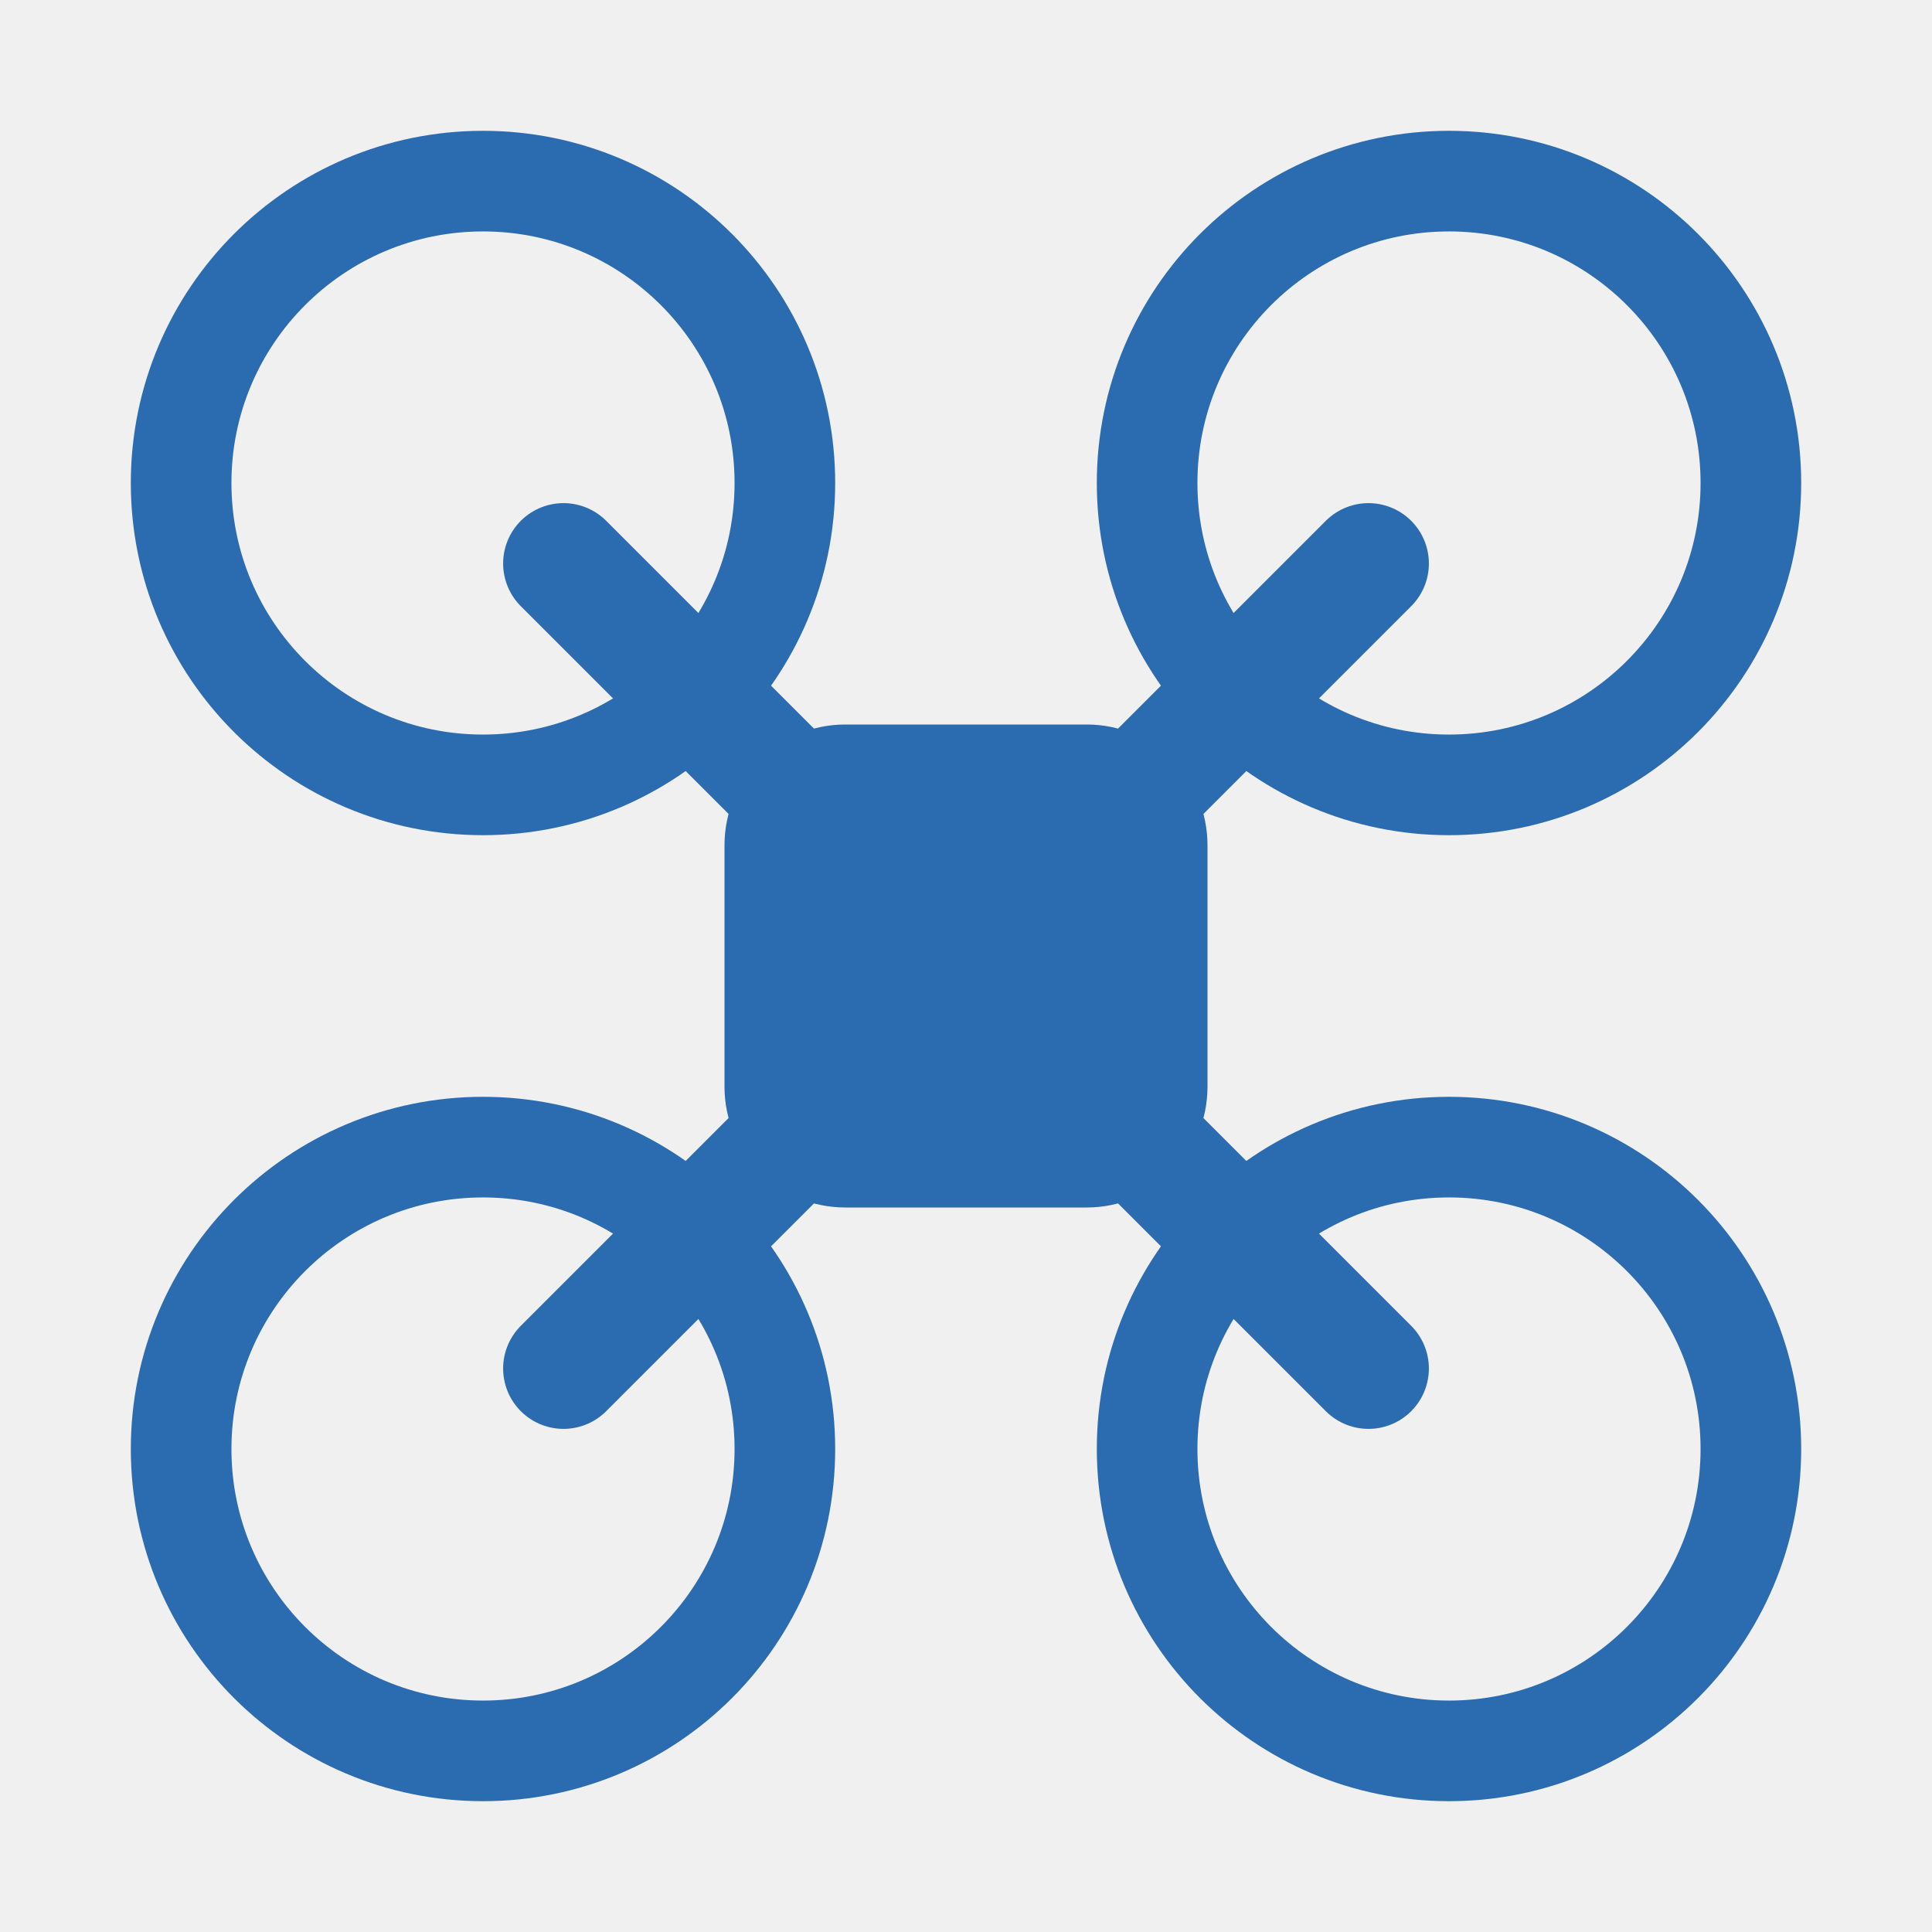
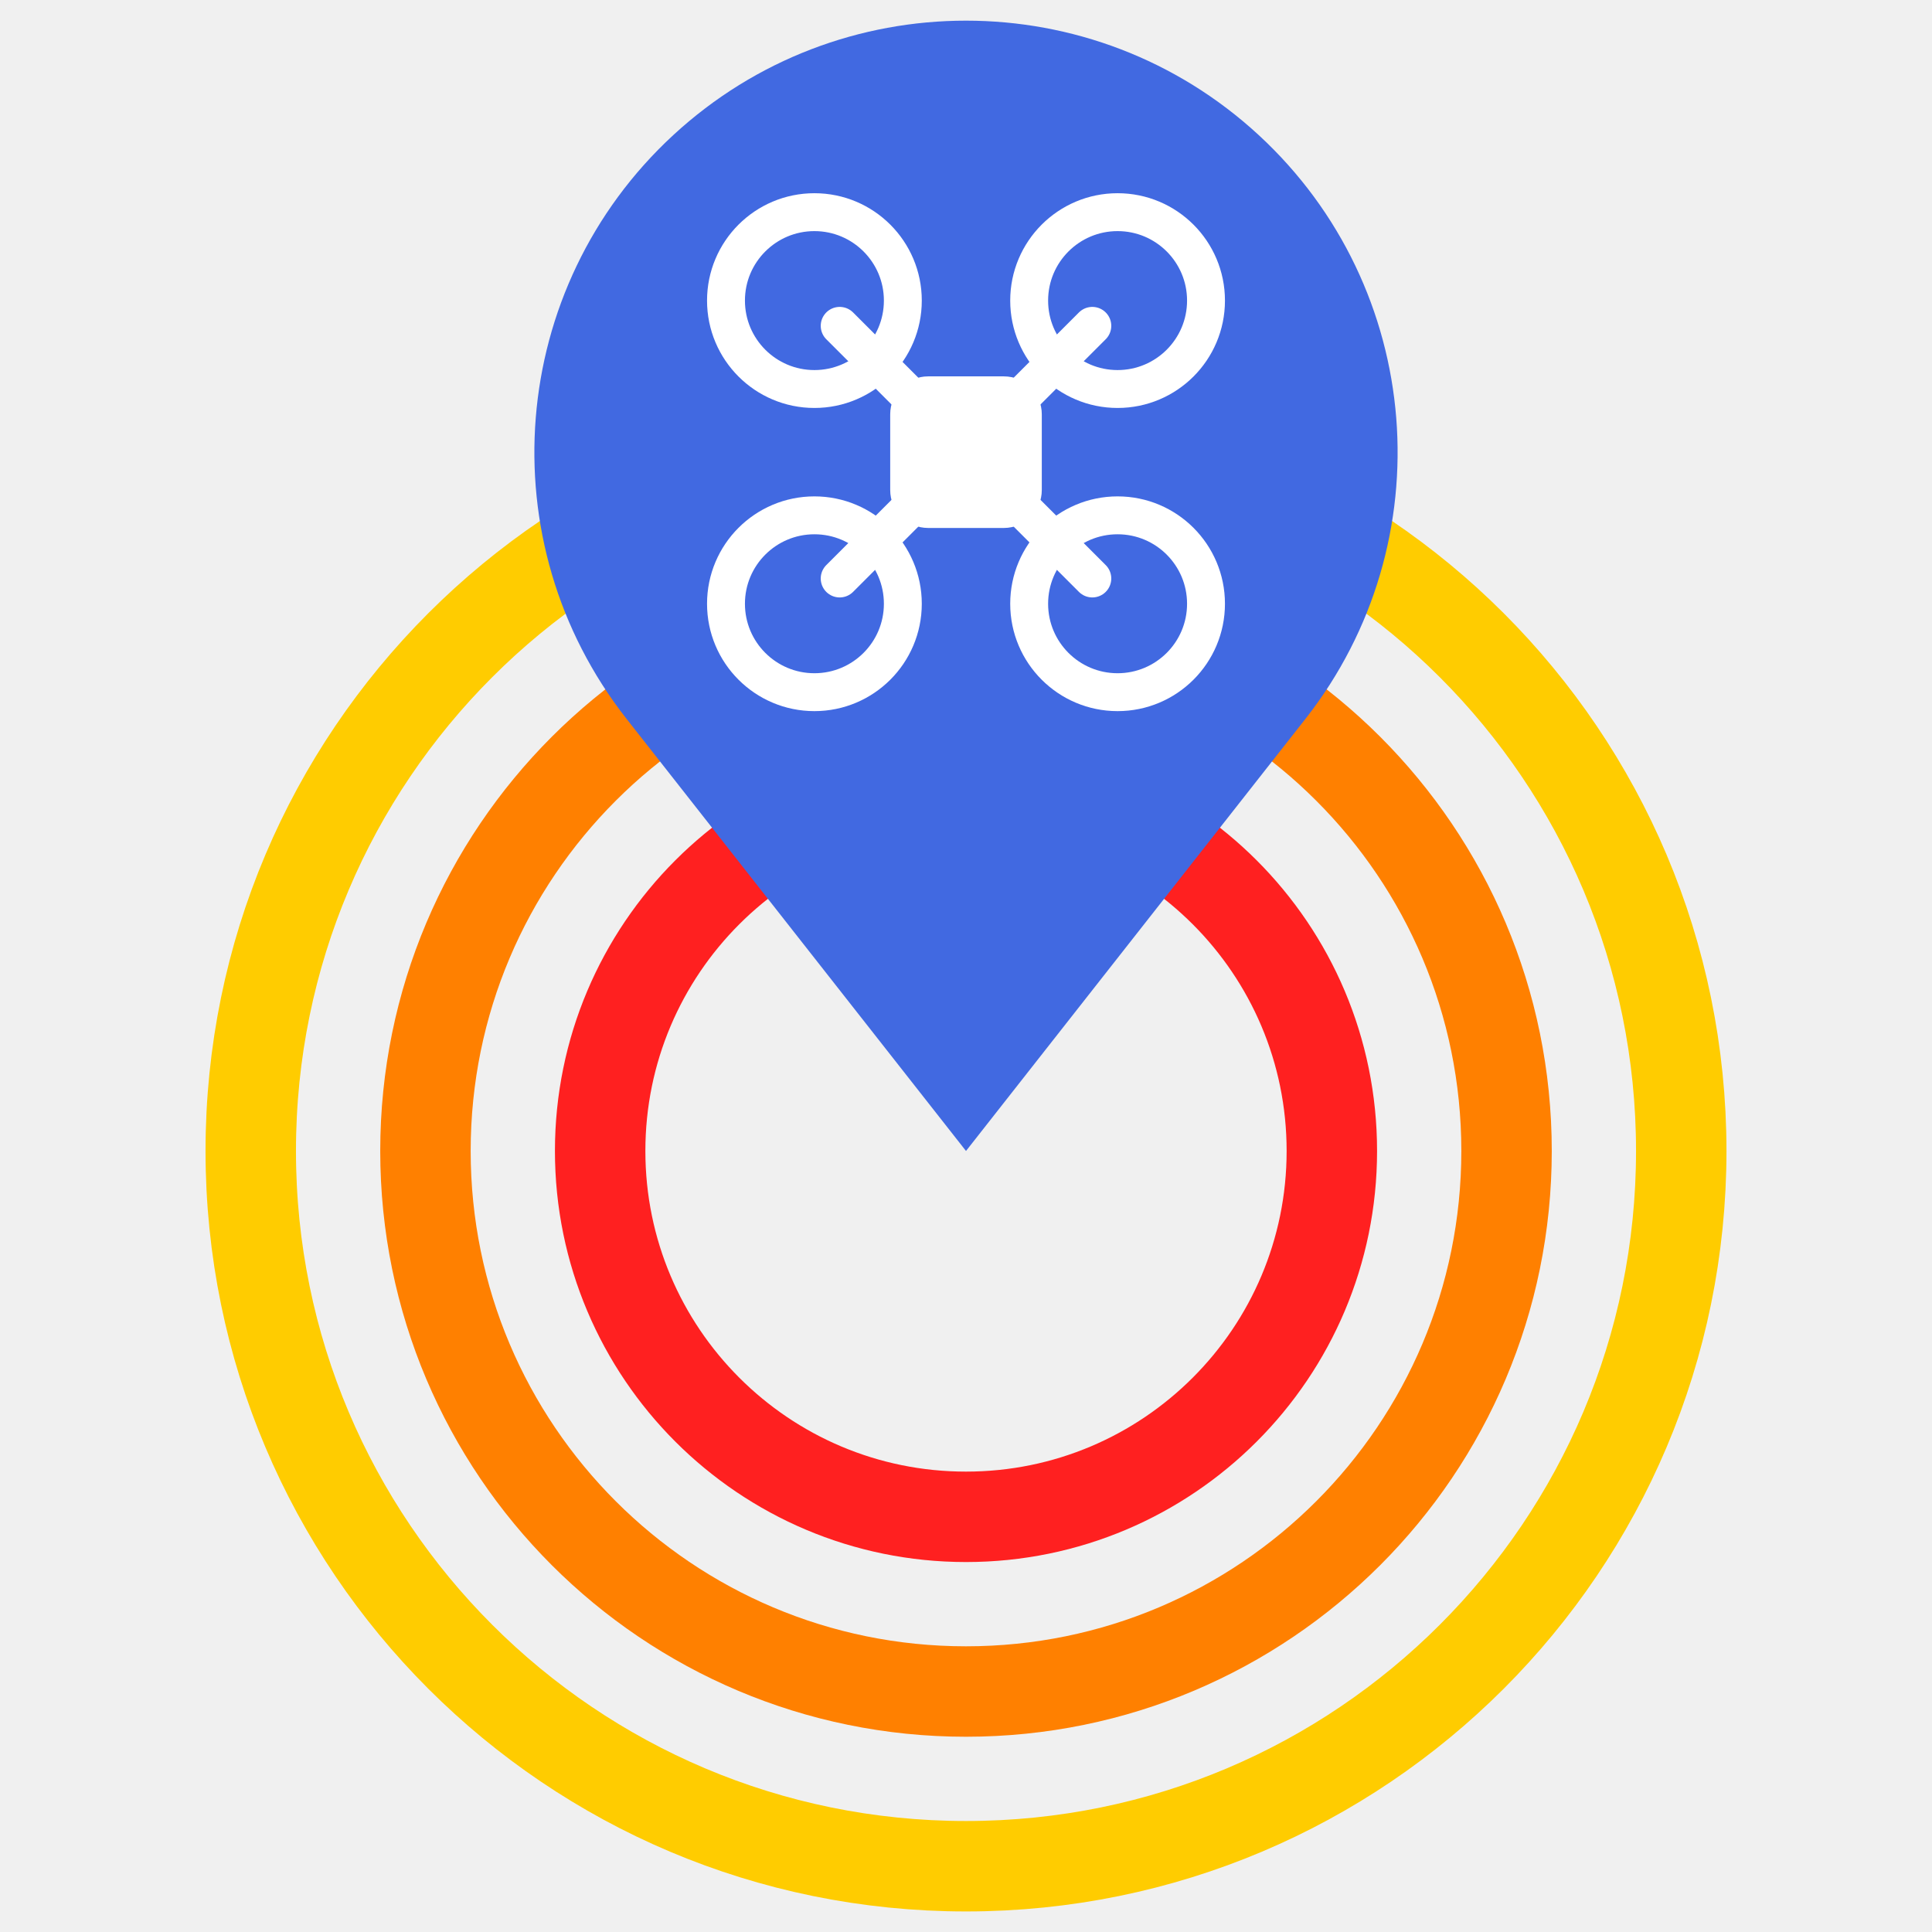
- <svg xmlns="http://www.w3.org/2000/svg" viewBox="0 0 48 48" width="48" height="48" fill="none" role="img" aria-label="дрон">
-   <g stroke="#2b6cb0" stroke-width="3" stroke-linecap="round">
-     <line x1="14" y1="14" x2="34" y2="34" />
-     <line x1="34" y1="14" x2="14" y2="34" />
+ <svg xmlns="http://www.w3.org/2000/svg" viewBox="42 80 940 940" width="48" height="48" role="img" aria-label="дрон зони">
+   <g fill="none" stroke-width="44">
+     <circle cx="512" cy="640" r="348" stroke="#ffcc00" />
+     <circle cx="512" cy="640" r="263" stroke="#ff8000" />
+     <circle cx="512" cy="640" r="178" stroke="#ff2020" />
  </g>
-   <g fill="none" stroke="#2b6cb0" stroke-width="2.5">
-     <circle cx="12" cy="12" r="7.5" />
-     <circle cx="36" cy="12" r="7.5" />
-     <circle cx="12" cy="36" r="7.5" />
-     <circle cx="36" cy="36" r="7.5" />
+   <path d="M346.8 429.7A210 210 0 1 1 677.2 429.7L512 640Z" fill="#4169e1" />
+   <g transform="translate(512 300) scale(6.146) translate(-24 -24)">
+     <g stroke="#ffffff" stroke-width="3" fill="none" stroke-linecap="round">
+       <path d="M14 14 34 34M34 14 14 34" />
+       <circle cx="12" cy="12" r="7" />
+       <circle cx="36" cy="12" r="7" />
+       <circle cx="12" cy="36" r="7" />
+       <circle cx="36" cy="36" r="7" />
+     </g>
+     <rect x="18" y="18" width="12" height="12" rx="3" fill="#ffffff" />
  </g>
-   <rect x="18" y="18" width="12" height="12" rx="3" fill="#2b6cb0" />
</svg>
